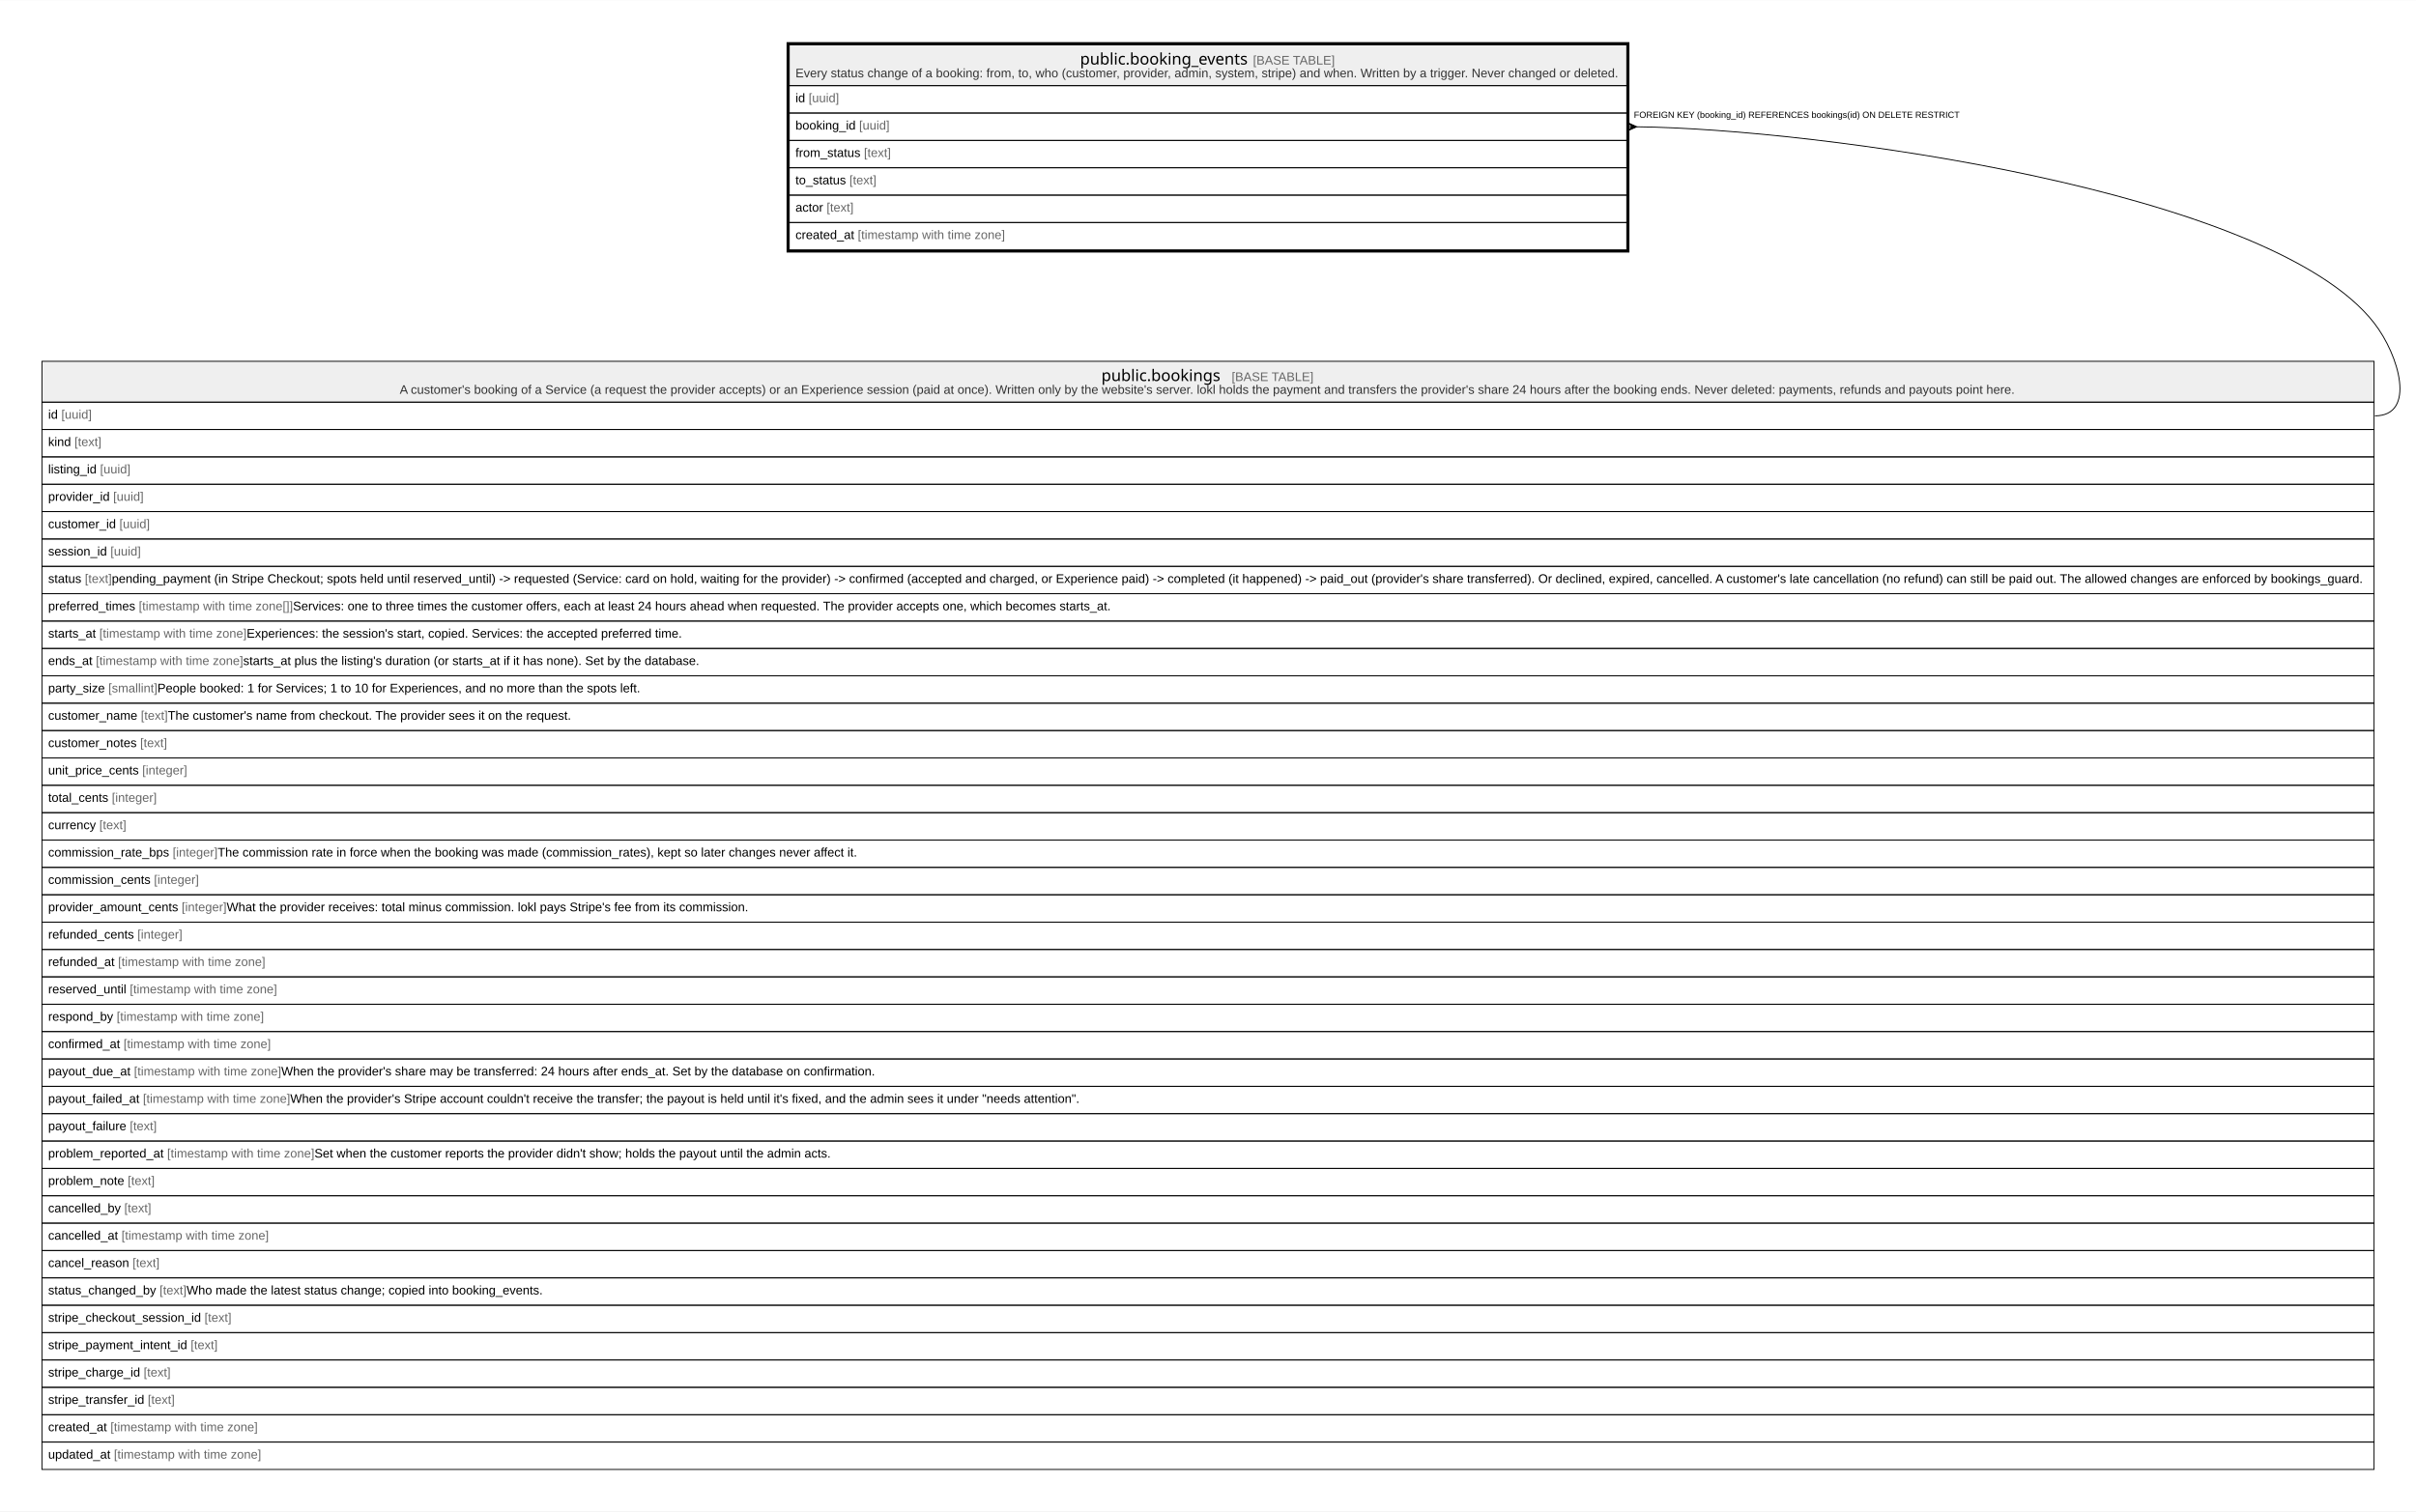
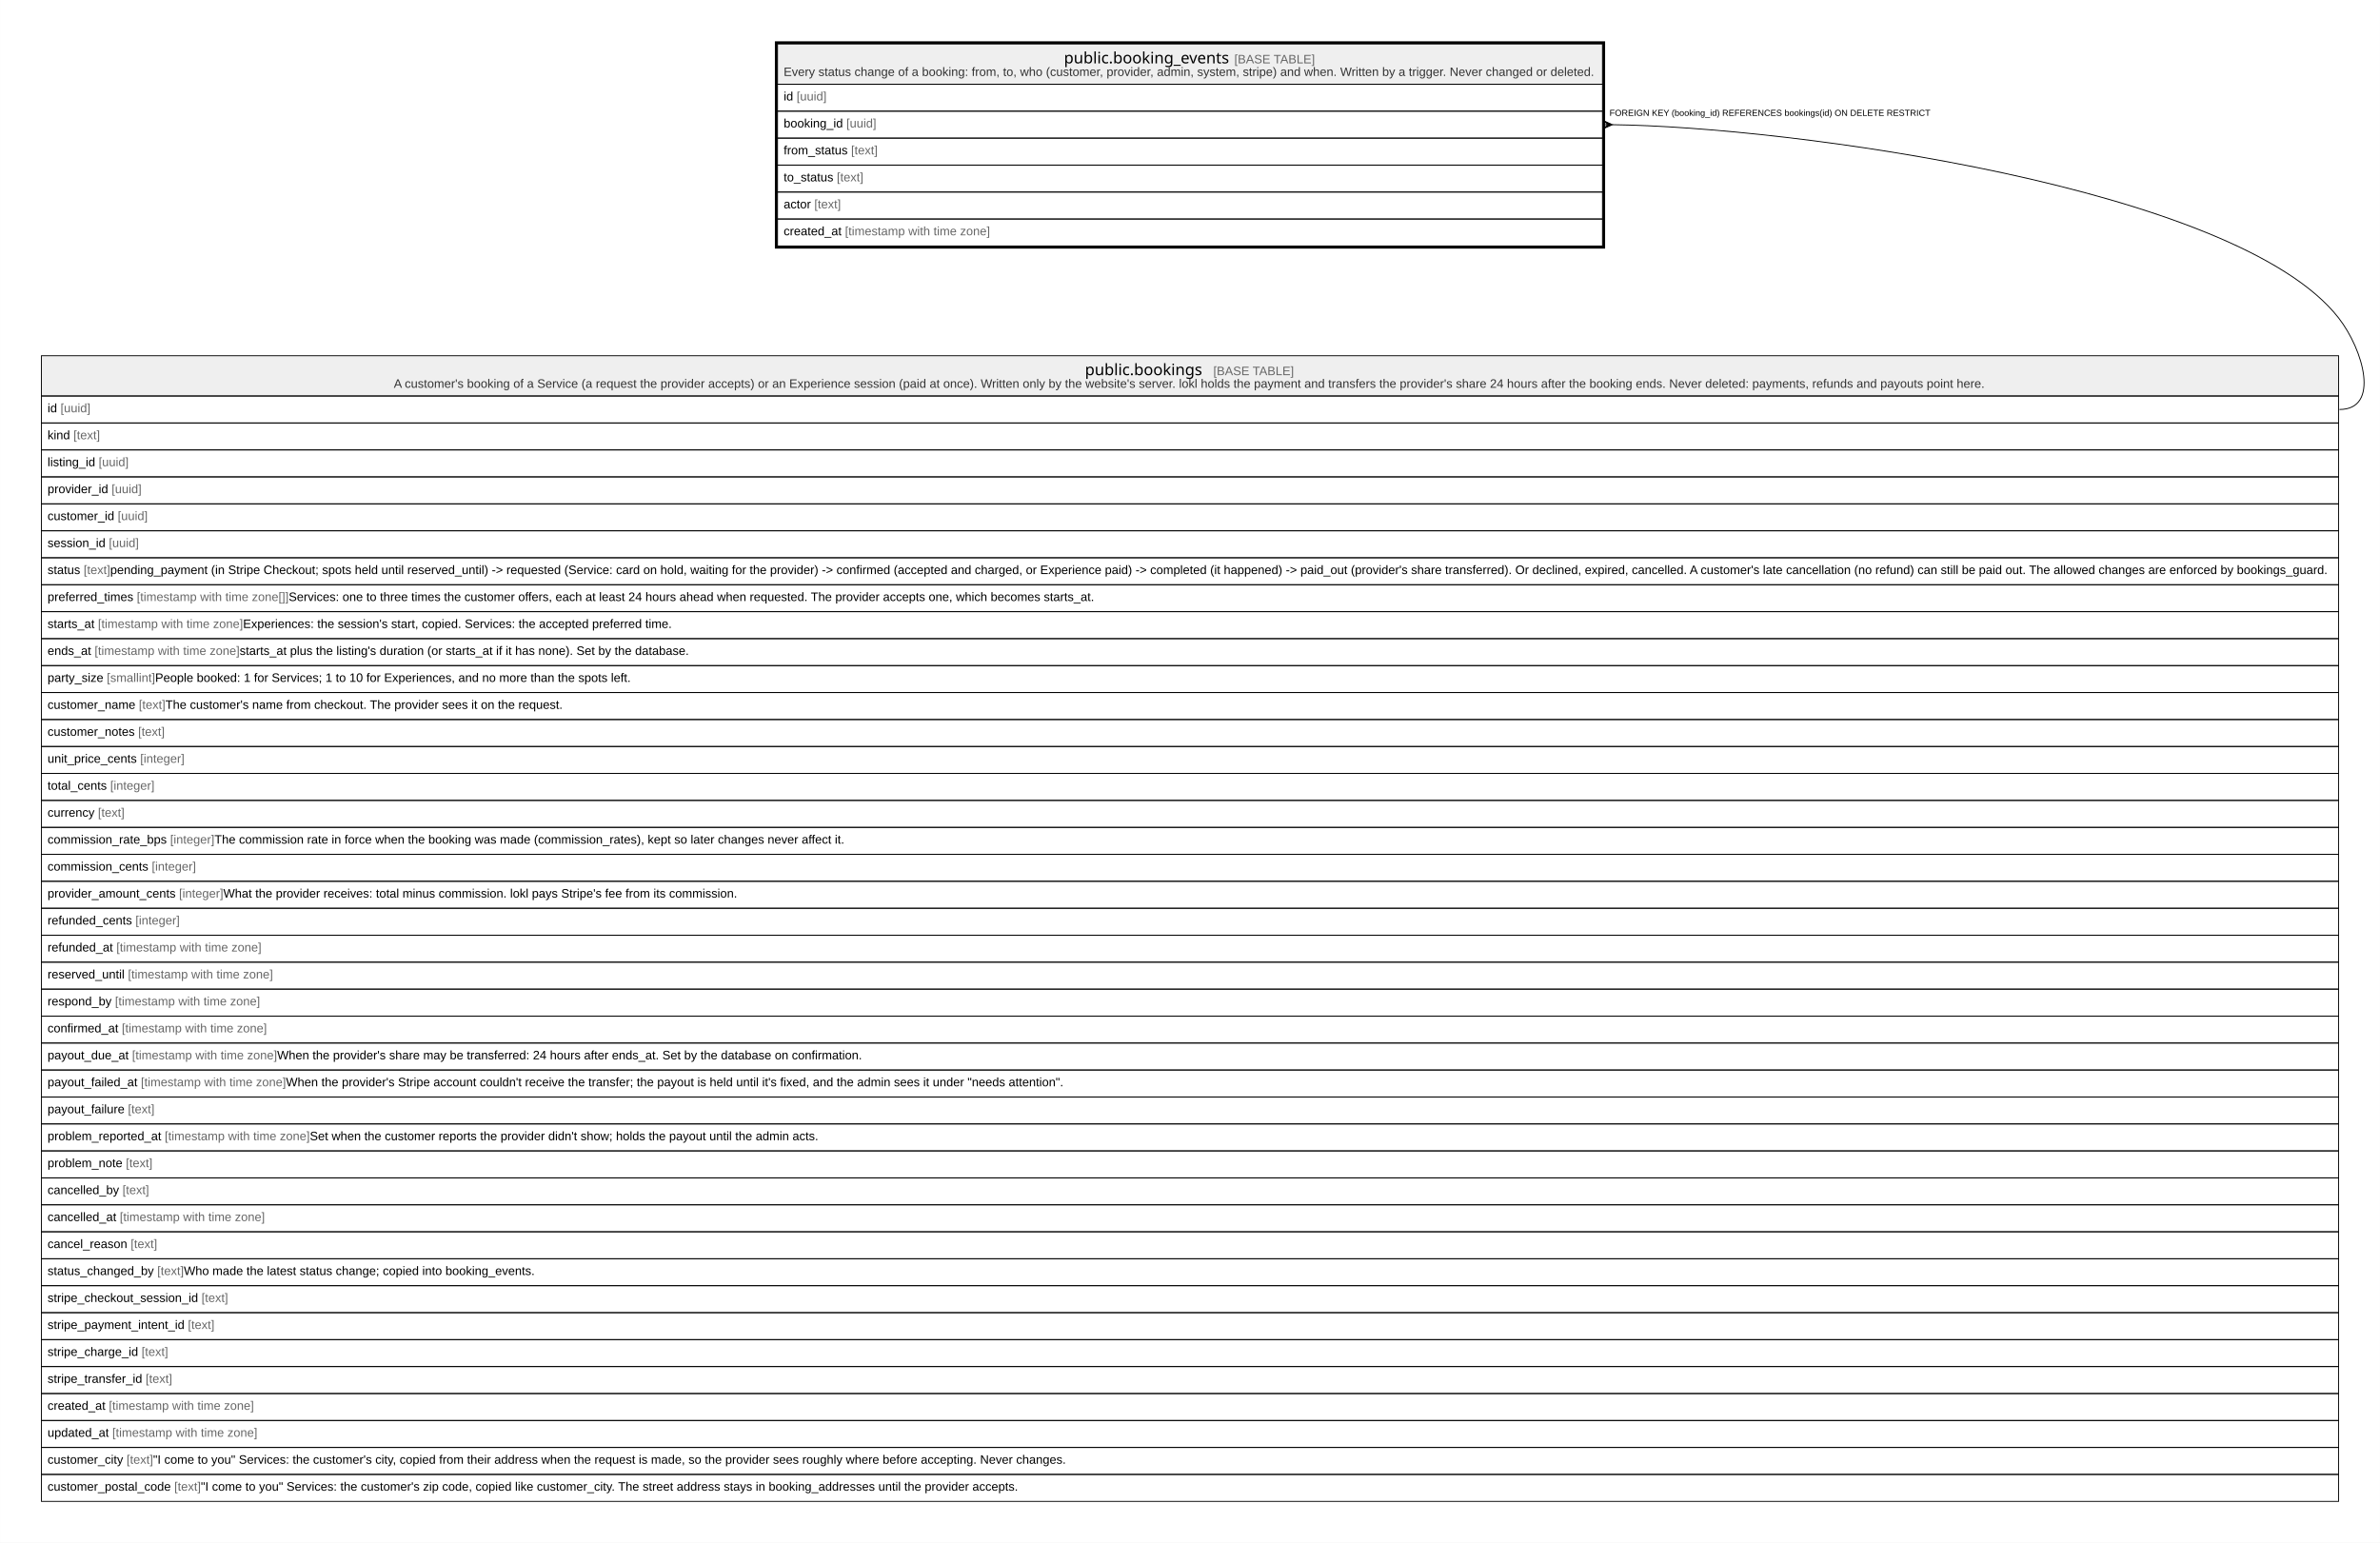
- <svg xmlns="http://www.w3.org/2000/svg" width="2718pt" height="1701pt" viewBox="0.00 0.00 2718.41 1700.80">
-   <g id="graph0" class="graph" transform="scale(1 1) rotate(0) translate(4 1696.8)">
-     <polygon fill="white" stroke="none" points="-4,4 -4,-1696.8 2714.41,-1696.8 2714.41,4 -4,4" />
+ <svg xmlns="http://www.w3.org/2000/svg" width="2718pt" height="1762pt" viewBox="0.00 0.00 2718.41 1762.40">
+   <g id="graph0" class="graph" transform="scale(1 1) rotate(0) translate(4 1758.4)">
+     <polygon fill="white" stroke="none" points="-4,4 -4,-1758.4 2714.41,-1758.4 2714.41,4 -4,4" />
    <g id="node1" class="node">
-       <polygon fill="#efefef" stroke="none" points="884.04,-1600.6 884.04,-1646.6 1826.37,-1646.6 1826.37,-1600.6 884.04,-1600.6" />
-       <polygon fill="none" stroke="black" points="884.04,-1600.6 884.04,-1646.6 1826.37,-1646.6 1826.37,-1600.6 884.04,-1600.6" />
-       <text text-anchor="start" x="1211.22" y="-1624.4" font-family="Arial Bold" font-size="18.00">public.booking_events</text>
-       <text text-anchor="start" x="1374.7" y="-1624.4" font-family="Arial" font-size="14.00">    </text>
-       <text text-anchor="start" x="1405.82" y="-1624.4" font-family="Arial" font-size="14.00" fill="#666666">[BASE TABLE]</text>
-       <text text-anchor="start" x="891.04" y="-1610" font-family="Arial" font-size="14.00" fill="#333333">Every status change of a booking: from, to, who (customer, provider, admin, system, stripe) and when. Written by a trigger. Never changed or deleted.</text>
+       <polygon fill="#efefef" stroke="none" points="884.04,-1662.2 884.04,-1708.2 1826.37,-1708.2 1826.37,-1662.2 884.04,-1662.2" />
+       <polygon fill="none" stroke="black" points="884.04,-1662.2 884.04,-1708.2 1826.37,-1708.2 1826.37,-1662.2 884.04,-1662.2" />
+       <text text-anchor="start" x="1211.22" y="-1686" font-family="Arial Bold" font-size="18.00">public.booking_events</text>
+       <text text-anchor="start" x="1374.7" y="-1686" font-family="Arial" font-size="14.00">    </text>
+       <text text-anchor="start" x="1405.82" y="-1686" font-family="Arial" font-size="14.00" fill="#666666">[BASE TABLE]</text>
+       <text text-anchor="start" x="891.04" y="-1671.6" font-family="Arial" font-size="14.00" fill="#333333">Every status change of a booking: from, to, who (customer, provider, admin, system, stripe) and when. Written by a trigger. Never changed or deleted.</text>
+       <polygon fill="none" stroke="black" points="884.04,-1631.4 884.04,-1662.2 1826.37,-1662.2 1826.37,-1631.4 884.04,-1631.4" />
+       <text text-anchor="start" x="891.04" y="-1643.6" font-family="Arial" font-size="14.00">id </text>
+       <text text-anchor="start" x="905.83" y="-1643.6" font-family="Arial" font-size="14.00" fill="#666666">[uuid]</text>
+       <polygon fill="none" stroke="black" points="884.04,-1600.6 884.04,-1631.4 1826.37,-1631.4 1826.37,-1600.6 884.04,-1600.6" />
+       <text text-anchor="start" x="891.04" y="-1612.8" font-family="Arial" font-size="14.00">booking_id </text>
+       <text text-anchor="start" x="962.65" y="-1612.8" font-family="Arial" font-size="14.00" fill="#666666">[uuid]</text>
      <polygon fill="none" stroke="black" points="884.04,-1569.8 884.04,-1600.6 1826.37,-1600.6 1826.37,-1569.8 884.04,-1569.8" />
-       <text text-anchor="start" x="891.04" y="-1582" font-family="Arial" font-size="14.00">id </text>
-       <text text-anchor="start" x="905.83" y="-1582" font-family="Arial" font-size="14.00" fill="#666666">[uuid]</text>
+       <text text-anchor="start" x="891.04" y="-1582" font-family="Arial" font-size="14.00">from_status </text>
+       <text text-anchor="start" x="968.07" y="-1582" font-family="Arial" font-size="14.00" fill="#666666">[text]</text>
      <polygon fill="none" stroke="black" points="884.04,-1539 884.04,-1569.8 1826.37,-1569.8 1826.37,-1539 884.04,-1539" />
-       <text text-anchor="start" x="891.04" y="-1551.2" font-family="Arial" font-size="14.00">booking_id </text>
-       <text text-anchor="start" x="962.65" y="-1551.2" font-family="Arial" font-size="14.00" fill="#666666">[uuid]</text>
+       <text text-anchor="start" x="891.04" y="-1551.2" font-family="Arial" font-size="14.00">to_status </text>
+       <text text-anchor="start" x="951.74" y="-1551.2" font-family="Arial" font-size="14.00" fill="#666666">[text]</text>
      <polygon fill="none" stroke="black" points="884.04,-1508.2 884.04,-1539 1826.37,-1539 1826.37,-1508.2 884.04,-1508.2" />
-       <text text-anchor="start" x="891.04" y="-1520.4" font-family="Arial" font-size="14.00">from_status </text>
-       <text text-anchor="start" x="968.07" y="-1520.4" font-family="Arial" font-size="14.00" fill="#666666">[text]</text>
+       <text text-anchor="start" x="891.04" y="-1520.4" font-family="Arial" font-size="14.00">actor </text>
+       <text text-anchor="start" x="926.05" y="-1520.4" font-family="Arial" font-size="14.00" fill="#666666">[text]</text>
      <polygon fill="none" stroke="black" points="884.04,-1477.4 884.04,-1508.2 1826.37,-1508.2 1826.37,-1477.4 884.04,-1477.4" />
-       <text text-anchor="start" x="891.04" y="-1489.6" font-family="Arial" font-size="14.00">to_status </text>
-       <text text-anchor="start" x="951.74" y="-1489.6" font-family="Arial" font-size="14.00" fill="#666666">[text]</text>
-       <polygon fill="none" stroke="black" points="884.04,-1446.6 884.04,-1477.4 1826.37,-1477.4 1826.37,-1446.6 884.04,-1446.6" />
-       <text text-anchor="start" x="891.04" y="-1458.8" font-family="Arial" font-size="14.00">actor </text>
-       <text text-anchor="start" x="926.05" y="-1458.8" font-family="Arial" font-size="14.00" fill="#666666">[text]</text>
-       <polygon fill="none" stroke="black" points="884.04,-1415.8 884.04,-1446.6 1826.37,-1446.6 1826.37,-1415.8 884.04,-1415.8" />
-       <text text-anchor="start" x="891.04" y="-1428" font-family="Arial" font-size="14.00">created_at </text>
-       <text text-anchor="start" x="961.09" y="-1428" font-family="Arial" font-size="14.00" fill="#666666">[timestamp with time zone]</text>
-       <polygon fill="none" stroke="black" stroke-width="3" points="882.54,-1414.3 882.54,-1648.1 1827.87,-1648.1 1827.87,-1414.3 882.54,-1414.3" />
+       <text text-anchor="start" x="891.04" y="-1489.6" font-family="Arial" font-size="14.00">created_at </text>
+       <text text-anchor="start" x="961.09" y="-1489.6" font-family="Arial" font-size="14.00" fill="#666666">[timestamp with time zone]</text>
+       <polygon fill="none" stroke="black" stroke-width="3" points="882.54,-1475.9 882.54,-1709.7 1827.87,-1709.7 1827.87,-1475.9 882.54,-1475.9" />
    </g>
    <g id="node2" class="node">
-       <polygon fill="#efefef" stroke="none" points="43.2,-1244.4 43.2,-1290.4 2667.21,-1290.4 2667.21,-1244.4 43.2,-1244.4" />
-       <polygon fill="none" stroke="black" points="43.2,-1244.4 43.2,-1290.4 2667.21,-1290.4 2667.21,-1244.4 43.2,-1244.4" />
-       <text text-anchor="start" x="1235.21" y="-1268.2" font-family="Arial Bold" font-size="18.00">public.bookings</text>
-       <text text-anchor="start" x="1350.71" y="-1268.2" font-family="Arial" font-size="14.00">    </text>
-       <text text-anchor="start" x="1381.83" y="-1268.2" font-family="Arial" font-size="14.00" fill="#666666">[BASE TABLE]</text>
-       <text text-anchor="start" x="445.76" y="-1253.8" font-family="Arial" font-size="14.00" fill="#333333">A customer's booking of a Service (a request the provider accepts) or an Experience session (paid at once). Written only by the website's server. lokl holds the payment and transfers the provider's share 24 hours after the booking ends. Never deleted: payments, refunds and payouts point here.</text>
+       <polygon fill="#efefef" stroke="none" points="43.2,-1306 43.2,-1352 2667.21,-1352 2667.21,-1306 43.2,-1306" />
+       <polygon fill="none" stroke="black" points="43.2,-1306 43.2,-1352 2667.21,-1352 2667.21,-1306 43.2,-1306" />
+       <text text-anchor="start" x="1235.21" y="-1329.8" font-family="Arial Bold" font-size="18.00">public.bookings</text>
+       <text text-anchor="start" x="1350.71" y="-1329.8" font-family="Arial" font-size="14.00">    </text>
+       <text text-anchor="start" x="1381.83" y="-1329.8" font-family="Arial" font-size="14.00" fill="#666666">[BASE TABLE]</text>
+       <text text-anchor="start" x="445.76" y="-1315.4" font-family="Arial" font-size="14.00" fill="#333333">A customer's booking of a Service (a request the provider accepts) or an Experience session (paid at once). Written only by the website's server. lokl holds the payment and transfers the provider's share 24 hours after the booking ends. Never deleted: payments, refunds and payouts point here.</text>
+       <polygon fill="none" stroke="black" points="43.2,-1275.2 43.2,-1306 2667.21,-1306 2667.21,-1275.2 43.2,-1275.2" />
+       <text text-anchor="start" x="50.2" y="-1287.4" font-family="Arial" font-size="14.00">id </text>
+       <text text-anchor="start" x="64.99" y="-1287.4" font-family="Arial" font-size="14.00" fill="#666666">[uuid]</text>
+       <polygon fill="none" stroke="black" points="43.2,-1244.4 43.2,-1275.2 2667.21,-1275.2 2667.21,-1244.4 43.2,-1244.4" />
+       <text text-anchor="start" x="50.2" y="-1256.6" font-family="Arial" font-size="14.00">kind </text>
+       <text text-anchor="start" x="79.77" y="-1256.6" font-family="Arial" font-size="14.00" fill="#666666">[text]</text>
      <polygon fill="none" stroke="black" points="43.2,-1213.6 43.2,-1244.4 2667.21,-1244.4 2667.21,-1213.6 43.2,-1213.6" />
-       <text text-anchor="start" x="50.2" y="-1225.8" font-family="Arial" font-size="14.00">id </text>
-       <text text-anchor="start" x="64.99" y="-1225.8" font-family="Arial" font-size="14.00" fill="#666666">[uuid]</text>
+       <text text-anchor="start" x="50.2" y="-1225.8" font-family="Arial" font-size="14.00">listing_id </text>
+       <text text-anchor="start" x="108.57" y="-1225.8" font-family="Arial" font-size="14.00" fill="#666666">[uuid]</text>
      <polygon fill="none" stroke="black" points="43.2,-1182.8 43.2,-1213.6 2667.21,-1213.6 2667.21,-1182.8 43.2,-1182.8" />
-       <text text-anchor="start" x="50.2" y="-1195" font-family="Arial" font-size="14.00">kind </text>
-       <text text-anchor="start" x="79.77" y="-1195" font-family="Arial" font-size="14.00" fill="#666666">[text]</text>
+       <text text-anchor="start" x="50.2" y="-1195" font-family="Arial" font-size="14.00">provider_id </text>
+       <text text-anchor="start" x="123.35" y="-1195" font-family="Arial" font-size="14.00" fill="#666666">[uuid]</text>
      <polygon fill="none" stroke="black" points="43.2,-1152 43.2,-1182.8 2667.21,-1182.8 2667.21,-1152 43.2,-1152" />
-       <text text-anchor="start" x="50.2" y="-1164.2" font-family="Arial" font-size="14.00">listing_id </text>
-       <text text-anchor="start" x="108.57" y="-1164.2" font-family="Arial" font-size="14.00" fill="#666666">[uuid]</text>
+       <text text-anchor="start" x="50.2" y="-1164.2" font-family="Arial" font-size="14.00">customer_id </text>
+       <text text-anchor="start" x="130.34" y="-1164.2" font-family="Arial" font-size="14.00" fill="#666666">[uuid]</text>
      <polygon fill="none" stroke="black" points="43.2,-1121.2 43.2,-1152 2667.21,-1152 2667.21,-1121.2 43.2,-1121.2" />
-       <text text-anchor="start" x="50.2" y="-1133.4" font-family="Arial" font-size="14.00">provider_id </text>
-       <text text-anchor="start" x="123.35" y="-1133.4" font-family="Arial" font-size="14.00" fill="#666666">[uuid]</text>
+       <text text-anchor="start" x="50.2" y="-1133.4" font-family="Arial" font-size="14.00">session_id </text>
+       <text text-anchor="start" x="120.24" y="-1133.4" font-family="Arial" font-size="14.00" fill="#666666">[uuid]</text>
      <polygon fill="none" stroke="black" points="43.2,-1090.4 43.2,-1121.2 2667.21,-1121.2 2667.21,-1090.4 43.2,-1090.4" />
-       <text text-anchor="start" x="50.2" y="-1102.6" font-family="Arial" font-size="14.00">customer_id </text>
-       <text text-anchor="start" x="130.34" y="-1102.6" font-family="Arial" font-size="14.00" fill="#666666">[uuid]</text>
+       <text text-anchor="start" x="50.2" y="-1102.6" font-family="Arial" font-size="14.00">status </text>
+       <text text-anchor="start" x="91.44" y="-1102.6" font-family="Arial" font-size="14.00" fill="#666666">[text]</text>
+       <text text-anchor="start" x="121.79" y="-1102.6" font-family="Arial" font-size="14.00"> pending_payment (in Stripe Checkout; spots held until reserved_until) -&gt; requested (Service: card on hold, waiting for the provider) -&gt; confirmed (accepted and charged, or Experience paid) -&gt; completed (it happened) -&gt; paid_out (provider's share transferred). Or declined, expired, cancelled. A customer's late cancellation (no refund) can still be paid out. The allowed changes are enforced by bookings_guard.</text>
      <polygon fill="none" stroke="black" points="43.2,-1059.6 43.2,-1090.4 2667.21,-1090.4 2667.21,-1059.6 43.2,-1059.6" />
-       <text text-anchor="start" x="50.2" y="-1071.8" font-family="Arial" font-size="14.00">session_id </text>
-       <text text-anchor="start" x="120.24" y="-1071.8" font-family="Arial" font-size="14.00" fill="#666666">[uuid]</text>
+       <text text-anchor="start" x="50.2" y="-1071.8" font-family="Arial" font-size="14.00">preferred_times </text>
+       <text text-anchor="start" x="152.13" y="-1071.8" font-family="Arial" font-size="14.00" fill="#666666">[timestamp with time zone[]]</text>
+       <text text-anchor="start" x="325.63" y="-1071.8" font-family="Arial" font-size="14.00"> Services: one to three times the customer offers, each at least 24 hours ahead when requested. The provider accepts one, which becomes starts_at.</text>
      <polygon fill="none" stroke="black" points="43.2,-1028.8 43.2,-1059.6 2667.21,-1059.6 2667.21,-1028.8 43.2,-1028.8" />
-       <text text-anchor="start" x="50.2" y="-1041" font-family="Arial" font-size="14.00">status </text>
-       <text text-anchor="start" x="91.44" y="-1041" font-family="Arial" font-size="14.00" fill="#666666">[text]</text>
-       <text text-anchor="start" x="121.79" y="-1041" font-family="Arial" font-size="14.00"> pending_payment (in Stripe Checkout; spots held until reserved_until) -&gt; requested (Service: card on hold, waiting for the provider) -&gt; confirmed (accepted and charged, or Experience paid) -&gt; completed (it happened) -&gt; paid_out (provider's share transferred). Or declined, expired, cancelled. A customer's late cancellation (no refund) can still be paid out. The allowed changes are enforced by bookings_guard.</text>
+       <text text-anchor="start" x="50.2" y="-1041" font-family="Arial" font-size="14.00">starts_at </text>
+       <text text-anchor="start" x="107.78" y="-1041" font-family="Arial" font-size="14.00" fill="#666666">[timestamp with time zone]</text>
+       <text text-anchor="start" x="273.5" y="-1041" font-family="Arial" font-size="14.00"> Experiences: the session's start, copied. Services: the accepted preferred time.</text>
      <polygon fill="none" stroke="black" points="43.2,-998 43.2,-1028.8 2667.21,-1028.8 2667.21,-998 43.2,-998" />
-       <text text-anchor="start" x="50.2" y="-1010.2" font-family="Arial" font-size="14.00">preferred_times </text>
-       <text text-anchor="start" x="152.13" y="-1010.2" font-family="Arial" font-size="14.00" fill="#666666">[timestamp with time zone[]]</text>
-       <text text-anchor="start" x="325.63" y="-1010.2" font-family="Arial" font-size="14.00"> Services: one to three times the customer offers, each at least 24 hours ahead when requested. The provider accepts one, which becomes starts_at.</text>
+       <text text-anchor="start" x="50.2" y="-1010.2" font-family="Arial" font-size="14.00">ends_at </text>
+       <text text-anchor="start" x="103.91" y="-1010.2" font-family="Arial" font-size="14.00" fill="#666666">[timestamp with time zone]</text>
+       <text text-anchor="start" x="269.63" y="-1010.2" font-family="Arial" font-size="14.00"> starts_at plus the listing's duration (or starts_at if it has none). Set by the database.</text>
      <polygon fill="none" stroke="black" points="43.2,-967.2 43.2,-998 2667.21,-998 2667.21,-967.2 43.2,-967.2" />
-       <text text-anchor="start" x="50.2" y="-979.4" font-family="Arial" font-size="14.00">starts_at </text>
-       <text text-anchor="start" x="107.78" y="-979.4" font-family="Arial" font-size="14.00" fill="#666666">[timestamp with time zone]</text>
-       <text text-anchor="start" x="273.5" y="-979.4" font-family="Arial" font-size="14.00"> Experiences: the session's start, copied. Services: the accepted preferred time.</text>
+       <text text-anchor="start" x="50.2" y="-979.4" font-family="Arial" font-size="14.00">party_size </text>
+       <text text-anchor="start" x="117.9" y="-979.4" font-family="Arial" font-size="14.00" fill="#666666">[smallint]</text>
+       <text text-anchor="start" x="173.13" y="-979.4" font-family="Arial" font-size="14.00"> People booked: 1 for Services; 1 to 10 for Experiences, and no more than the spots left.</text>
      <polygon fill="none" stroke="black" points="43.2,-936.4 43.2,-967.2 2667.21,-967.2 2667.21,-936.4 43.2,-936.4" />
-       <text text-anchor="start" x="50.2" y="-948.6" font-family="Arial" font-size="14.00">ends_at </text>
-       <text text-anchor="start" x="103.91" y="-948.6" font-family="Arial" font-size="14.00" fill="#666666">[timestamp with time zone]</text>
-       <text text-anchor="start" x="269.63" y="-948.6" font-family="Arial" font-size="14.00"> starts_at plus the listing's duration (or starts_at if it has none). Set by the database.</text>
+       <text text-anchor="start" x="50.2" y="-948.6" font-family="Arial" font-size="14.00">customer_name </text>
+       <text text-anchor="start" x="154.47" y="-948.6" font-family="Arial" font-size="14.00" fill="#666666">[text]</text>
+       <text text-anchor="start" x="184.81" y="-948.6" font-family="Arial" font-size="14.00"> The customer's name from checkout. The provider sees it on the request.</text>
      <polygon fill="none" stroke="black" points="43.2,-905.6 43.2,-936.4 2667.21,-936.4 2667.21,-905.6 43.2,-905.6" />
-       <text text-anchor="start" x="50.2" y="-917.8" font-family="Arial" font-size="14.00">party_size </text>
-       <text text-anchor="start" x="117.9" y="-917.8" font-family="Arial" font-size="14.00" fill="#666666">[smallint]</text>
-       <text text-anchor="start" x="173.13" y="-917.8" font-family="Arial" font-size="14.00"> People booked: 1 for Services; 1 to 10 for Experiences, and no more than the spots left.</text>
+       <text text-anchor="start" x="50.2" y="-917.8" font-family="Arial" font-size="14.00">customer_notes </text>
+       <text text-anchor="start" x="153.7" y="-917.8" font-family="Arial" font-size="14.00" fill="#666666">[text]</text>
      <polygon fill="none" stroke="black" points="43.2,-874.8 43.2,-905.6 2667.21,-905.6 2667.21,-874.8 43.2,-874.8" />
-       <text text-anchor="start" x="50.2" y="-887" font-family="Arial" font-size="14.00">customer_name </text>
-       <text text-anchor="start" x="154.47" y="-887" font-family="Arial" font-size="14.00" fill="#666666">[text]</text>
-       <text text-anchor="start" x="184.81" y="-887" font-family="Arial" font-size="14.00"> The customer's name from checkout. The provider sees it on the request.</text>
+       <text text-anchor="start" x="50.2" y="-887" font-family="Arial" font-size="14.00">unit_price_cents </text>
+       <text text-anchor="start" x="156.04" y="-887" font-family="Arial" font-size="14.00" fill="#666666">[integer]</text>
      <polygon fill="none" stroke="black" points="43.2,-844 43.2,-874.8 2667.21,-874.8 2667.21,-844 43.2,-844" />
-       <text text-anchor="start" x="50.2" y="-856.2" font-family="Arial" font-size="14.00">customer_notes </text>
-       <text text-anchor="start" x="153.7" y="-856.2" font-family="Arial" font-size="14.00" fill="#666666">[text]</text>
+       <text text-anchor="start" x="50.2" y="-856.2" font-family="Arial" font-size="14.00">total_cents </text>
+       <text text-anchor="start" x="121.8" y="-856.2" font-family="Arial" font-size="14.00" fill="#666666">[integer]</text>
      <polygon fill="none" stroke="black" points="43.2,-813.2 43.2,-844 2667.21,-844 2667.21,-813.2 43.2,-813.2" />
-       <text text-anchor="start" x="50.2" y="-825.4" font-family="Arial" font-size="14.00">unit_price_cents </text>
-       <text text-anchor="start" x="156.04" y="-825.4" font-family="Arial" font-size="14.00" fill="#666666">[integer]</text>
+       <text text-anchor="start" x="50.2" y="-825.4" font-family="Arial" font-size="14.00">currency </text>
+       <text text-anchor="start" x="107.77" y="-825.4" font-family="Arial" font-size="14.00" fill="#666666">[text]</text>
      <polygon fill="none" stroke="black" points="43.2,-782.4 43.2,-813.2 2667.21,-813.2 2667.21,-782.4 43.2,-782.4" />
-       <text text-anchor="start" x="50.2" y="-794.6" font-family="Arial" font-size="14.00">total_cents </text>
-       <text text-anchor="start" x="121.8" y="-794.6" font-family="Arial" font-size="14.00" fill="#666666">[integer]</text>
+       <text text-anchor="start" x="50.2" y="-794.6" font-family="Arial" font-size="14.00">commission_rate_bps </text>
+       <text text-anchor="start" x="190.26" y="-794.6" font-family="Arial" font-size="14.00" fill="#666666">[integer]</text>
+       <text text-anchor="start" x="240.85" y="-794.6" font-family="Arial" font-size="14.00"> The commission rate in force when the booking was made (commission_rates), kept so later changes never affect it.</text>
      <polygon fill="none" stroke="black" points="43.2,-751.6 43.2,-782.4 2667.21,-782.4 2667.21,-751.6 43.2,-751.6" />
-       <text text-anchor="start" x="50.2" y="-763.8" font-family="Arial" font-size="14.00">currency </text>
-       <text text-anchor="start" x="107.77" y="-763.8" font-family="Arial" font-size="14.00" fill="#666666">[text]</text>
+       <text text-anchor="start" x="50.2" y="-763.8" font-family="Arial" font-size="14.00">commission_cents </text>
+       <text text-anchor="start" x="169.24" y="-763.8" font-family="Arial" font-size="14.00" fill="#666666">[integer]</text>
      <polygon fill="none" stroke="black" points="43.2,-720.8 43.2,-751.6 2667.21,-751.6 2667.21,-720.8 43.2,-720.8" />
-       <text text-anchor="start" x="50.2" y="-733" font-family="Arial" font-size="14.00">commission_rate_bps </text>
-       <text text-anchor="start" x="190.26" y="-733" font-family="Arial" font-size="14.00" fill="#666666">[integer]</text>
-       <text text-anchor="start" x="240.85" y="-733" font-family="Arial" font-size="14.00"> The commission rate in force when the booking was made (commission_rates), kept so later changes never affect it.</text>
+       <text text-anchor="start" x="50.2" y="-733" font-family="Arial" font-size="14.00">provider_amount_cents </text>
+       <text text-anchor="start" x="200.4" y="-733" font-family="Arial" font-size="14.00" fill="#666666">[integer]</text>
+       <text text-anchor="start" x="250.99" y="-733" font-family="Arial" font-size="14.00"> What the provider receives: total minus commission. lokl pays Stripe's fee from its commission.</text>
      <polygon fill="none" stroke="black" points="43.2,-690 43.2,-720.8 2667.21,-720.8 2667.21,-690 43.2,-690" />
-       <text text-anchor="start" x="50.2" y="-702.2" font-family="Arial" font-size="14.00">commission_cents </text>
-       <text text-anchor="start" x="169.24" y="-702.2" font-family="Arial" font-size="14.00" fill="#666666">[integer]</text>
+       <text text-anchor="start" x="50.2" y="-702.2" font-family="Arial" font-size="14.00">refunded_cents </text>
+       <text text-anchor="start" x="150.61" y="-702.2" font-family="Arial" font-size="14.00" fill="#666666">[integer]</text>
      <polygon fill="none" stroke="black" points="43.2,-659.2 43.2,-690 2667.21,-690 2667.21,-659.2 43.2,-659.2" />
-       <text text-anchor="start" x="50.2" y="-671.4" font-family="Arial" font-size="14.00">provider_amount_cents </text>
-       <text text-anchor="start" x="200.4" y="-671.4" font-family="Arial" font-size="14.00" fill="#666666">[integer]</text>
-       <text text-anchor="start" x="250.99" y="-671.4" font-family="Arial" font-size="14.00"> What the provider receives: total minus commission. lokl pays Stripe's fee from its commission.</text>
+       <text text-anchor="start" x="50.2" y="-671.4" font-family="Arial" font-size="14.00">refunded_at </text>
+       <text text-anchor="start" x="128.82" y="-671.4" font-family="Arial" font-size="14.00" fill="#666666">[timestamp with time zone]</text>
      <polygon fill="none" stroke="black" points="43.2,-628.4 43.2,-659.2 2667.21,-659.2 2667.21,-628.4 43.2,-628.4" />
-       <text text-anchor="start" x="50.2" y="-640.6" font-family="Arial" font-size="14.00">refunded_cents </text>
-       <text text-anchor="start" x="150.61" y="-640.6" font-family="Arial" font-size="14.00" fill="#666666">[integer]</text>
+       <text text-anchor="start" x="50.2" y="-640.6" font-family="Arial" font-size="14.00">reserved_until </text>
+       <text text-anchor="start" x="142.03" y="-640.6" font-family="Arial" font-size="14.00" fill="#666666">[timestamp with time zone]</text>
      <polygon fill="none" stroke="black" points="43.2,-597.6 43.2,-628.4 2667.21,-628.4 2667.21,-597.6 43.2,-597.6" />
-       <text text-anchor="start" x="50.2" y="-609.8" font-family="Arial" font-size="14.00">refunded_at </text>
-       <text text-anchor="start" x="128.82" y="-609.8" font-family="Arial" font-size="14.00" fill="#666666">[timestamp with time zone]</text>
+       <text text-anchor="start" x="50.2" y="-609.8" font-family="Arial" font-size="14.00">respond_by </text>
+       <text text-anchor="start" x="127.25" y="-609.8" font-family="Arial" font-size="14.00" fill="#666666">[timestamp with time zone]</text>
      <polygon fill="none" stroke="black" points="43.2,-566.8 43.2,-597.6 2667.21,-597.6 2667.21,-566.8 43.2,-566.8" />
-       <text text-anchor="start" x="50.2" y="-579" font-family="Arial" font-size="14.00">reserved_until </text>
-       <text text-anchor="start" x="142.03" y="-579" font-family="Arial" font-size="14.00" fill="#666666">[timestamp with time zone]</text>
+       <text text-anchor="start" x="50.2" y="-579" font-family="Arial" font-size="14.00">confirmed_at </text>
+       <text text-anchor="start" x="135.02" y="-579" font-family="Arial" font-size="14.00" fill="#666666">[timestamp with time zone]</text>
      <polygon fill="none" stroke="black" points="43.2,-536 43.2,-566.8 2667.21,-566.8 2667.21,-536 43.2,-536" />
-       <text text-anchor="start" x="50.2" y="-548.2" font-family="Arial" font-size="14.00">respond_by </text>
-       <text text-anchor="start" x="127.25" y="-548.2" font-family="Arial" font-size="14.00" fill="#666666">[timestamp with time zone]</text>
+       <text text-anchor="start" x="50.2" y="-548.2" font-family="Arial" font-size="14.00">payout_due_at </text>
+       <text text-anchor="start" x="146.73" y="-548.2" font-family="Arial" font-size="14.00" fill="#666666">[timestamp with time zone]</text>
+       <text text-anchor="start" x="312.45" y="-548.2" font-family="Arial" font-size="14.00"> When the provider's share may be transferred: 24 hours after ends_at. Set by the database on confirmation.</text>
      <polygon fill="none" stroke="black" points="43.2,-505.2 43.2,-536 2667.21,-536 2667.21,-505.2 43.2,-505.2" />
-       <text text-anchor="start" x="50.2" y="-517.4" font-family="Arial" font-size="14.00">confirmed_at </text>
-       <text text-anchor="start" x="135.02" y="-517.4" font-family="Arial" font-size="14.00" fill="#666666">[timestamp with time zone]</text>
+       <text text-anchor="start" x="50.2" y="-517.4" font-family="Arial" font-size="14.00">payout_failed_at </text>
+       <text text-anchor="start" x="156.84" y="-517.4" font-family="Arial" font-size="14.00" fill="#666666">[timestamp with time zone]</text>
+       <text text-anchor="start" x="322.56" y="-517.4" font-family="Arial" font-size="14.00"> When the provider's Stripe account couldn't receive the transfer; the payout is held until it's fixed, and the admin sees it under "needs attention".</text>
      <polygon fill="none" stroke="black" points="43.2,-474.4 43.2,-505.2 2667.21,-505.2 2667.21,-474.4 43.2,-474.4" />
-       <text text-anchor="start" x="50.2" y="-486.6" font-family="Arial" font-size="14.00">payout_due_at </text>
-       <text text-anchor="start" x="146.73" y="-486.6" font-family="Arial" font-size="14.00" fill="#666666">[timestamp with time zone]</text>
-       <text text-anchor="start" x="312.45" y="-486.6" font-family="Arial" font-size="14.00"> When the provider's share may be transferred: 24 hours after ends_at. Set by the database on confirmation.</text>
+       <text text-anchor="start" x="50.2" y="-486.6" font-family="Arial" font-size="14.00">payout_failure </text>
+       <text text-anchor="start" x="142.04" y="-486.6" font-family="Arial" font-size="14.00" fill="#666666">[text]</text>
      <polygon fill="none" stroke="black" points="43.2,-443.6 43.2,-474.4 2667.21,-474.4 2667.21,-443.6 43.2,-443.6" />
-       <text text-anchor="start" x="50.2" y="-455.8" font-family="Arial" font-size="14.00">payout_failed_at </text>
-       <text text-anchor="start" x="156.84" y="-455.8" font-family="Arial" font-size="14.00" fill="#666666">[timestamp with time zone]</text>
-       <text text-anchor="start" x="322.56" y="-455.8" font-family="Arial" font-size="14.00"> When the provider's Stripe account couldn't receive the transfer; the payout is held until it's fixed, and the admin sees it under "needs attention".</text>
+       <text text-anchor="start" x="50.2" y="-455.8" font-family="Arial" font-size="14.00">problem_reported_at </text>
+       <text text-anchor="start" x="184.06" y="-455.8" font-family="Arial" font-size="14.00" fill="#666666">[timestamp with time zone]</text>
+       <text text-anchor="start" x="349.78" y="-455.8" font-family="Arial" font-size="14.00"> Set when the customer reports the provider didn't show; holds the payout until the admin acts.</text>
      <polygon fill="none" stroke="black" points="43.2,-412.8 43.2,-443.6 2667.21,-443.6 2667.21,-412.8 43.2,-412.8" />
-       <text text-anchor="start" x="50.2" y="-425" font-family="Arial" font-size="14.00">payout_failure </text>
-       <text text-anchor="start" x="142.04" y="-425" font-family="Arial" font-size="14.00" fill="#666666">[text]</text>
+       <text text-anchor="start" x="50.2" y="-425" font-family="Arial" font-size="14.00">problem_note </text>
+       <text text-anchor="start" x="139.7" y="-425" font-family="Arial" font-size="14.00" fill="#666666">[text]</text>
      <polygon fill="none" stroke="black" points="43.2,-382 43.2,-412.8 2667.21,-412.8 2667.21,-382 43.2,-382" />
-       <text text-anchor="start" x="50.2" y="-394.2" font-family="Arial" font-size="14.00">problem_reported_at </text>
-       <text text-anchor="start" x="184.06" y="-394.2" font-family="Arial" font-size="14.00" fill="#666666">[timestamp with time zone]</text>
-       <text text-anchor="start" x="349.78" y="-394.2" font-family="Arial" font-size="14.00"> Set when the customer reports the provider didn't show; holds the payout until the admin acts.</text>
+       <text text-anchor="start" x="50.2" y="-394.2" font-family="Arial" font-size="14.00">cancelled_by </text>
+       <text text-anchor="start" x="135.81" y="-394.2" font-family="Arial" font-size="14.00" fill="#666666">[text]</text>
      <polygon fill="none" stroke="black" points="43.2,-351.2 43.2,-382 2667.21,-382 2667.21,-351.2 43.2,-351.2" />
-       <text text-anchor="start" x="50.2" y="-363.4" font-family="Arial" font-size="14.00">problem_note </text>
-       <text text-anchor="start" x="139.7" y="-363.4" font-family="Arial" font-size="14.00" fill="#666666">[text]</text>
+       <text text-anchor="start" x="50.2" y="-363.4" font-family="Arial" font-size="14.00">cancelled_at </text>
+       <text text-anchor="start" x="132.7" y="-363.4" font-family="Arial" font-size="14.00" fill="#666666">[timestamp with time zone]</text>
      <polygon fill="none" stroke="black" points="43.2,-320.4 43.2,-351.2 2667.21,-351.2 2667.21,-320.4 43.2,-320.4" />
-       <text text-anchor="start" x="50.2" y="-332.6" font-family="Arial" font-size="14.00">cancelled_by </text>
-       <text text-anchor="start" x="135.81" y="-332.6" font-family="Arial" font-size="14.00" fill="#666666">[text]</text>
+       <text text-anchor="start" x="50.2" y="-332.6" font-family="Arial" font-size="14.00">cancel_reason </text>
+       <text text-anchor="start" x="145.15" y="-332.6" font-family="Arial" font-size="14.00" fill="#666666">[text]</text>
      <polygon fill="none" stroke="black" points="43.2,-289.6 43.2,-320.4 2667.21,-320.4 2667.21,-289.6 43.2,-289.6" />
-       <text text-anchor="start" x="50.2" y="-301.8" font-family="Arial" font-size="14.00">cancelled_at </text>
-       <text text-anchor="start" x="132.7" y="-301.8" font-family="Arial" font-size="14.00" fill="#666666">[timestamp with time zone]</text>
+       <text text-anchor="start" x="50.2" y="-301.8" font-family="Arial" font-size="14.00">status_changed_by </text>
+       <text text-anchor="start" x="175.52" y="-301.8" font-family="Arial" font-size="14.00" fill="#666666">[text]</text>
+       <text text-anchor="start" x="205.86" y="-301.8" font-family="Arial" font-size="14.00"> Who made the latest status change; copied into booking_events.</text>
      <polygon fill="none" stroke="black" points="43.2,-258.8 43.2,-289.6 2667.21,-289.6 2667.21,-258.8 43.2,-258.8" />
-       <text text-anchor="start" x="50.2" y="-271" font-family="Arial" font-size="14.00">cancel_reason </text>
-       <text text-anchor="start" x="145.15" y="-271" font-family="Arial" font-size="14.00" fill="#666666">[text]</text>
+       <text text-anchor="start" x="50.2" y="-271" font-family="Arial" font-size="14.00">stripe_checkout_session_id </text>
+       <text text-anchor="start" x="226.08" y="-271" font-family="Arial" font-size="14.00" fill="#666666">[text]</text>
      <polygon fill="none" stroke="black" points="43.2,-228 43.2,-258.8 2667.21,-258.8 2667.21,-228 43.2,-228" />
-       <text text-anchor="start" x="50.2" y="-240.2" font-family="Arial" font-size="14.00">status_changed_by </text>
-       <text text-anchor="start" x="175.52" y="-240.2" font-family="Arial" font-size="14.00" fill="#666666">[text]</text>
-       <text text-anchor="start" x="205.86" y="-240.2" font-family="Arial" font-size="14.00"> Who made the latest status change; copied into booking_events.</text>
+       <text text-anchor="start" x="50.2" y="-240.2" font-family="Arial" font-size="14.00">stripe_payment_intent_id </text>
+       <text text-anchor="start" x="210.52" y="-240.2" font-family="Arial" font-size="14.00" fill="#666666">[text]</text>
      <polygon fill="none" stroke="black" points="43.2,-197.2 43.2,-228 2667.21,-228 2667.21,-197.2 43.2,-197.2" />
-       <text text-anchor="start" x="50.2" y="-209.4" font-family="Arial" font-size="14.00">stripe_checkout_session_id </text>
-       <text text-anchor="start" x="226.08" y="-209.4" font-family="Arial" font-size="14.00" fill="#666666">[text]</text>
+       <text text-anchor="start" x="50.2" y="-209.4" font-family="Arial" font-size="14.00">stripe_charge_id </text>
+       <text text-anchor="start" x="157.6" y="-209.4" font-family="Arial" font-size="14.00" fill="#666666">[text]</text>
      <polygon fill="none" stroke="black" points="43.2,-166.4 43.2,-197.2 2667.21,-197.2 2667.21,-166.4 43.2,-166.4" />
-       <text text-anchor="start" x="50.2" y="-178.6" font-family="Arial" font-size="14.00">stripe_payment_intent_id </text>
-       <text text-anchor="start" x="210.52" y="-178.6" font-family="Arial" font-size="14.00" fill="#666666">[text]</text>
+       <text text-anchor="start" x="50.2" y="-178.6" font-family="Arial" font-size="14.00">stripe_transfer_id </text>
+       <text text-anchor="start" x="162.25" y="-178.6" font-family="Arial" font-size="14.00" fill="#666666">[text]</text>
      <polygon fill="none" stroke="black" points="43.2,-135.6 43.2,-166.4 2667.21,-166.4 2667.21,-135.6 43.2,-135.6" />
-       <text text-anchor="start" x="50.2" y="-147.8" font-family="Arial" font-size="14.00">stripe_charge_id </text>
-       <text text-anchor="start" x="157.6" y="-147.8" font-family="Arial" font-size="14.00" fill="#666666">[text]</text>
+       <text text-anchor="start" x="50.2" y="-147.8" font-family="Arial" font-size="14.00">created_at </text>
+       <text text-anchor="start" x="120.25" y="-147.8" font-family="Arial" font-size="14.00" fill="#666666">[timestamp with time zone]</text>
      <polygon fill="none" stroke="black" points="43.2,-104.8 43.2,-135.6 2667.21,-135.6 2667.21,-104.8 43.2,-104.8" />
-       <text text-anchor="start" x="50.2" y="-117" font-family="Arial" font-size="14.00">stripe_transfer_id </text>
-       <text text-anchor="start" x="162.25" y="-117" font-family="Arial" font-size="14.00" fill="#666666">[text]</text>
+       <text text-anchor="start" x="50.2" y="-117" font-family="Arial" font-size="14.00">updated_at </text>
+       <text text-anchor="start" x="124.16" y="-117" font-family="Arial" font-size="14.00" fill="#666666">[timestamp with time zone]</text>
      <polygon fill="none" stroke="black" points="43.2,-74 43.2,-104.8 2667.21,-104.8 2667.21,-74 43.2,-74" />
-       <text text-anchor="start" x="50.2" y="-86.2" font-family="Arial" font-size="14.00">created_at </text>
-       <text text-anchor="start" x="120.25" y="-86.2" font-family="Arial" font-size="14.00" fill="#666666">[timestamp with time zone]</text>
+       <text text-anchor="start" x="50.2" y="-86.2" font-family="Arial" font-size="14.00">customer_city </text>
+       <text text-anchor="start" x="140.45" y="-86.2" font-family="Arial" font-size="14.00" fill="#666666">[text]</text>
+       <text text-anchor="start" x="170.79" y="-86.2" font-family="Arial" font-size="14.00"> "I come to you" Services: the customer's city, copied from their address when the request is made, so the provider sees roughly where before accepting. Never changes.</text>
      <polygon fill="none" stroke="black" points="43.2,-43.2 43.2,-74 2667.21,-74 2667.21,-43.2 43.2,-43.2" />
-       <text text-anchor="start" x="50.2" y="-55.4" font-family="Arial" font-size="14.00">updated_at </text>
-       <text text-anchor="start" x="124.16" y="-55.4" font-family="Arial" font-size="14.00" fill="#666666">[timestamp with time zone]</text>
+       <text text-anchor="start" x="50.2" y="-55.4" font-family="Arial" font-size="14.00">customer_postal_code </text>
+       <text text-anchor="start" x="194.95" y="-55.4" font-family="Arial" font-size="14.00" fill="#666666">[text]</text>
+       <text text-anchor="start" x="225.3" y="-55.4" font-family="Arial" font-size="14.00"> "I come to you" Services: the customer's zip code, copied like customer_city. The street address stays in booking_addresses until the provider accepts.</text>
    </g>
    <g id="edge1" class="edge">
-       <path fill="none" stroke="black" d="M1837.55,-1554.34C2038.28,-1552.03 2550.67,-1483.25 2667.21,-1333.6 2695.77,-1296.92 2714.7,-1229 2668.21,-1229" />
-       <polygon fill="black" stroke="black" points="1837.7,-1554.34 1827.68,-1549.9 1832.37,-1554.37 1828.04,-1554.4 1828.04,-1554.4 1828.04,-1554.4 1832.37,-1554.37 1827.73,-1558.9 1837.7,-1554.34" />
-       <text text-anchor="start" x="1834.37" y="-1564.4" font-family="Arial" font-size="10.00">FOREIGN KEY (booking_id) REFERENCES bookings(id) ON DELETE RESTRICT</text>
+       <path fill="none" stroke="black" d="M1837.55,-1615.94C2038.28,-1613.63 2550.67,-1544.85 2667.21,-1395.2 2695.77,-1358.52 2714.7,-1290.6 2668.21,-1290.6" />
+       <polygon fill="black" stroke="black" points="1837.7,-1615.94 1827.68,-1611.5 1832.37,-1615.97 1828.04,-1616 1828.04,-1616 1828.04,-1616 1832.37,-1615.97 1827.73,-1620.5 1837.7,-1615.94" />
+       <text text-anchor="start" x="1834.37" y="-1626" font-family="Arial" font-size="10.00">FOREIGN KEY (booking_id) REFERENCES bookings(id) ON DELETE RESTRICT</text>
    </g>
  </g>
</svg>
